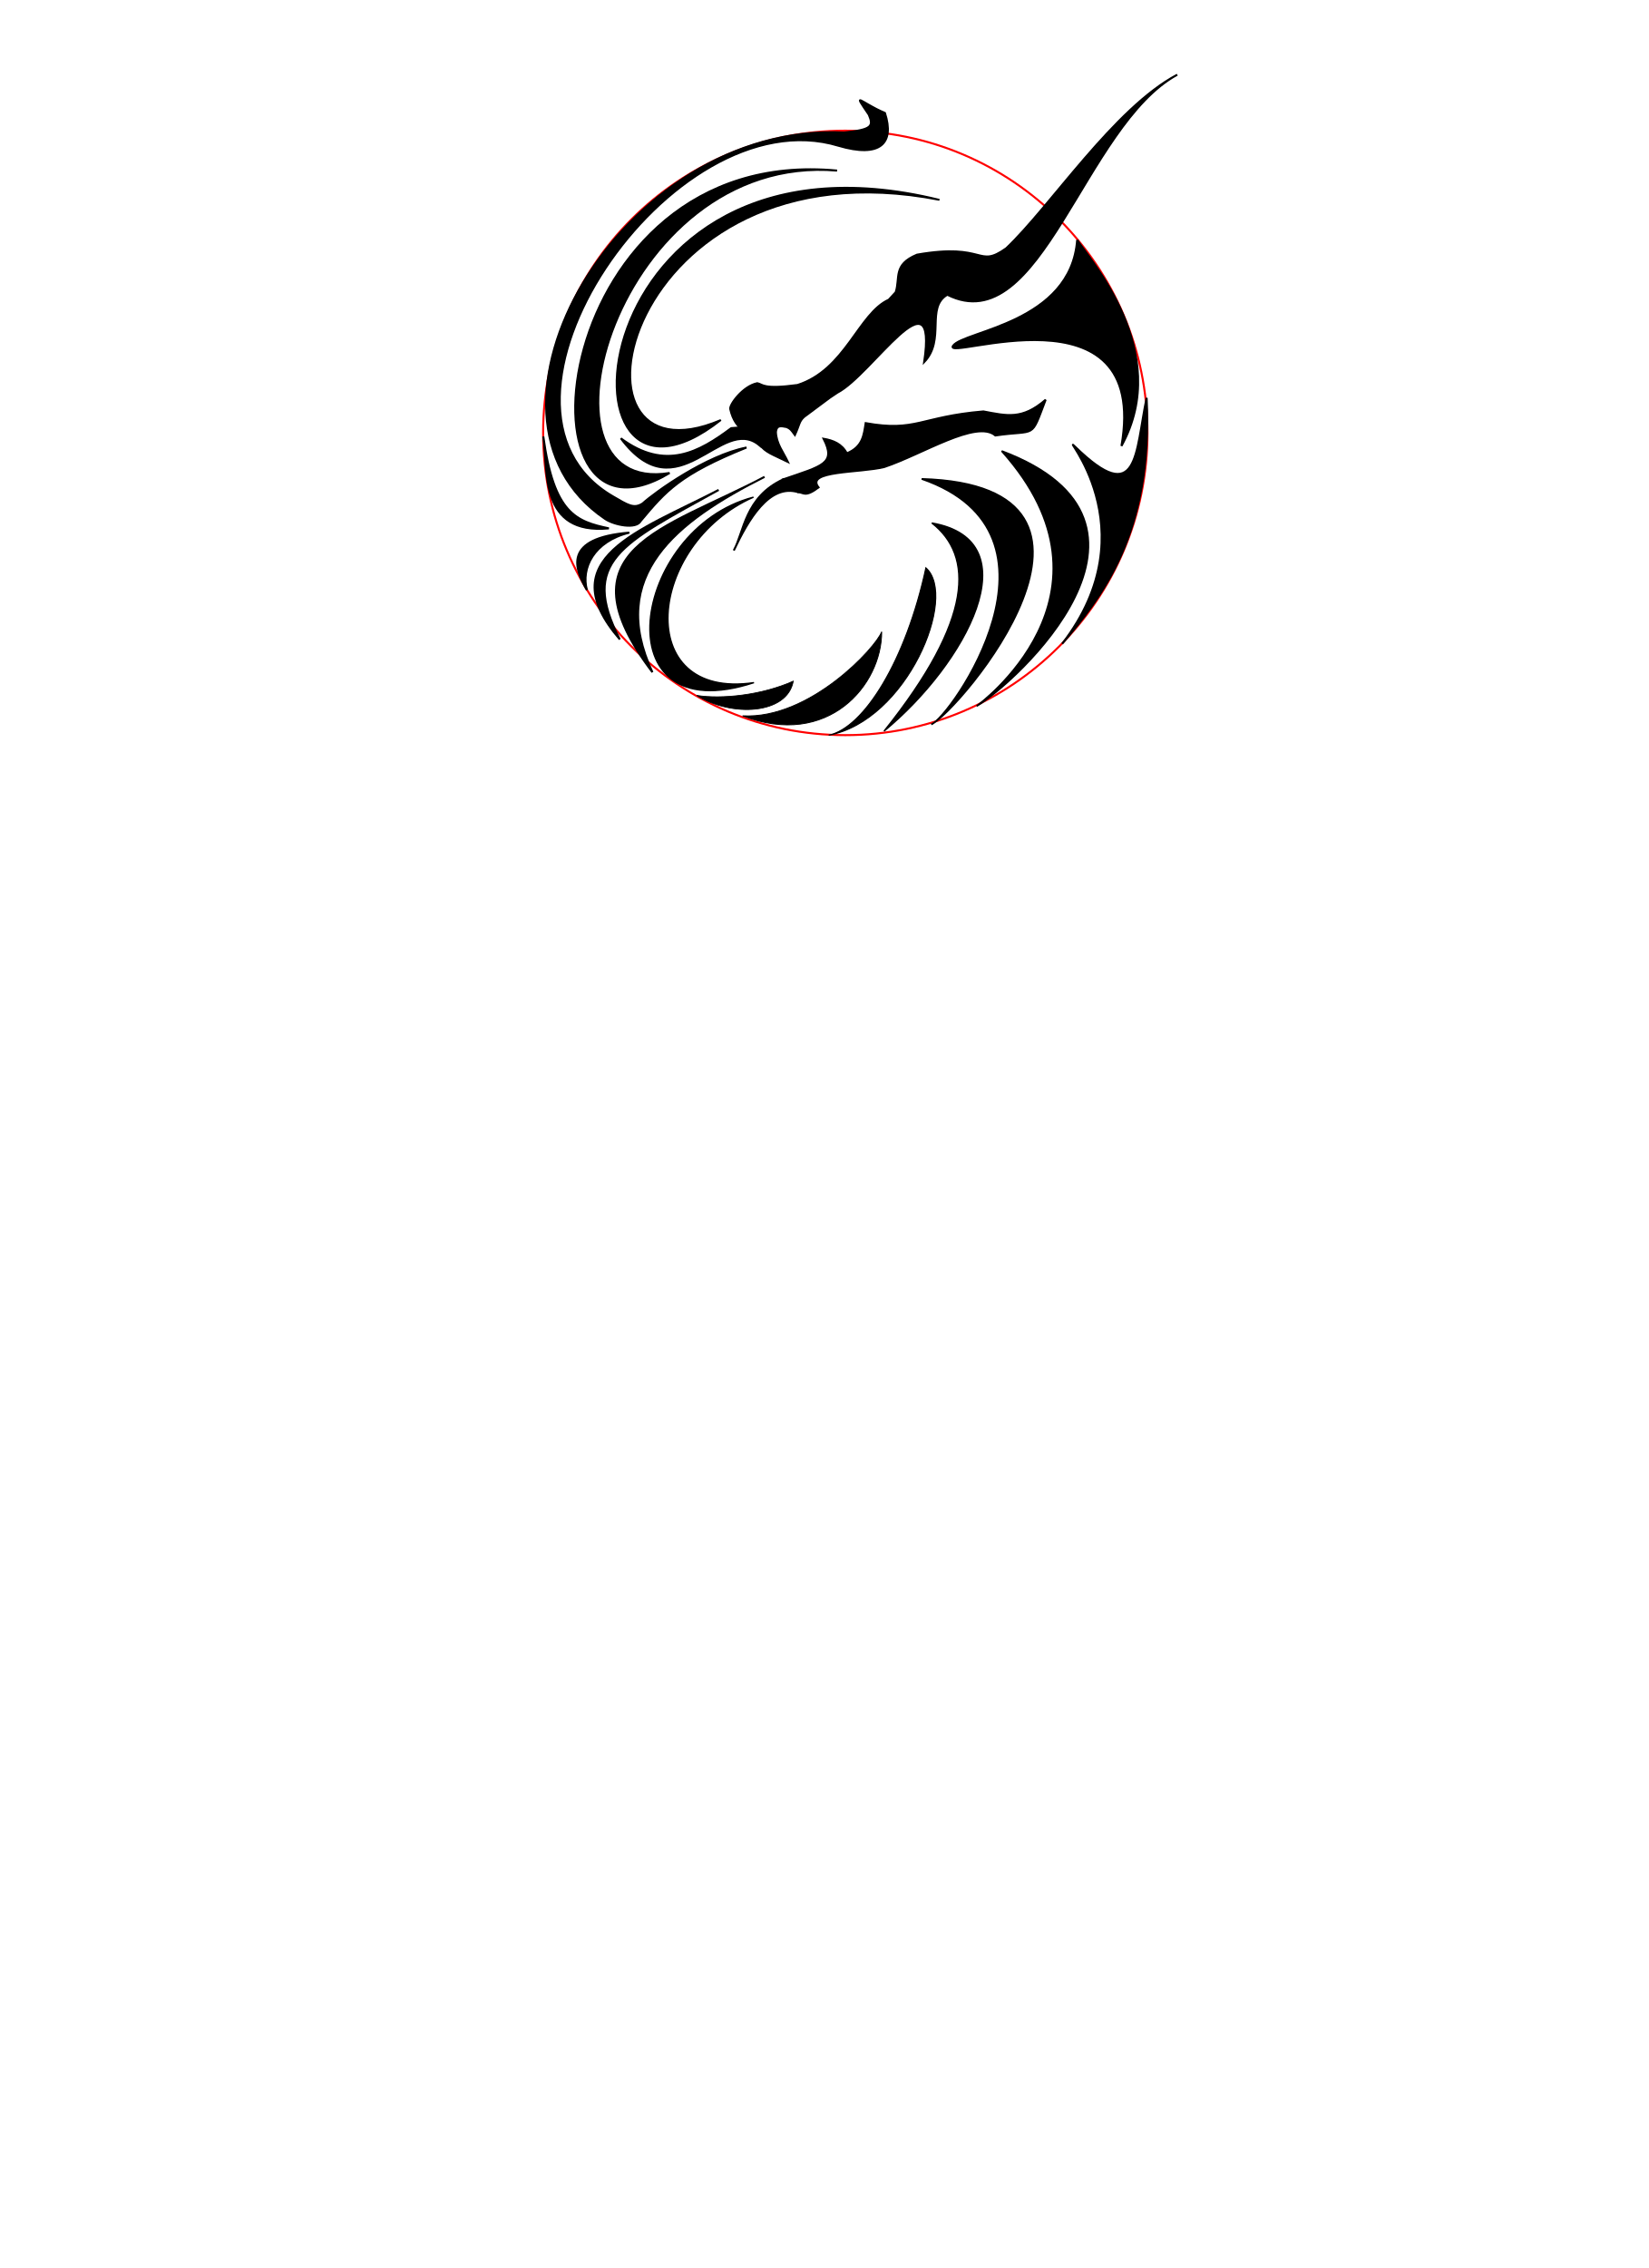
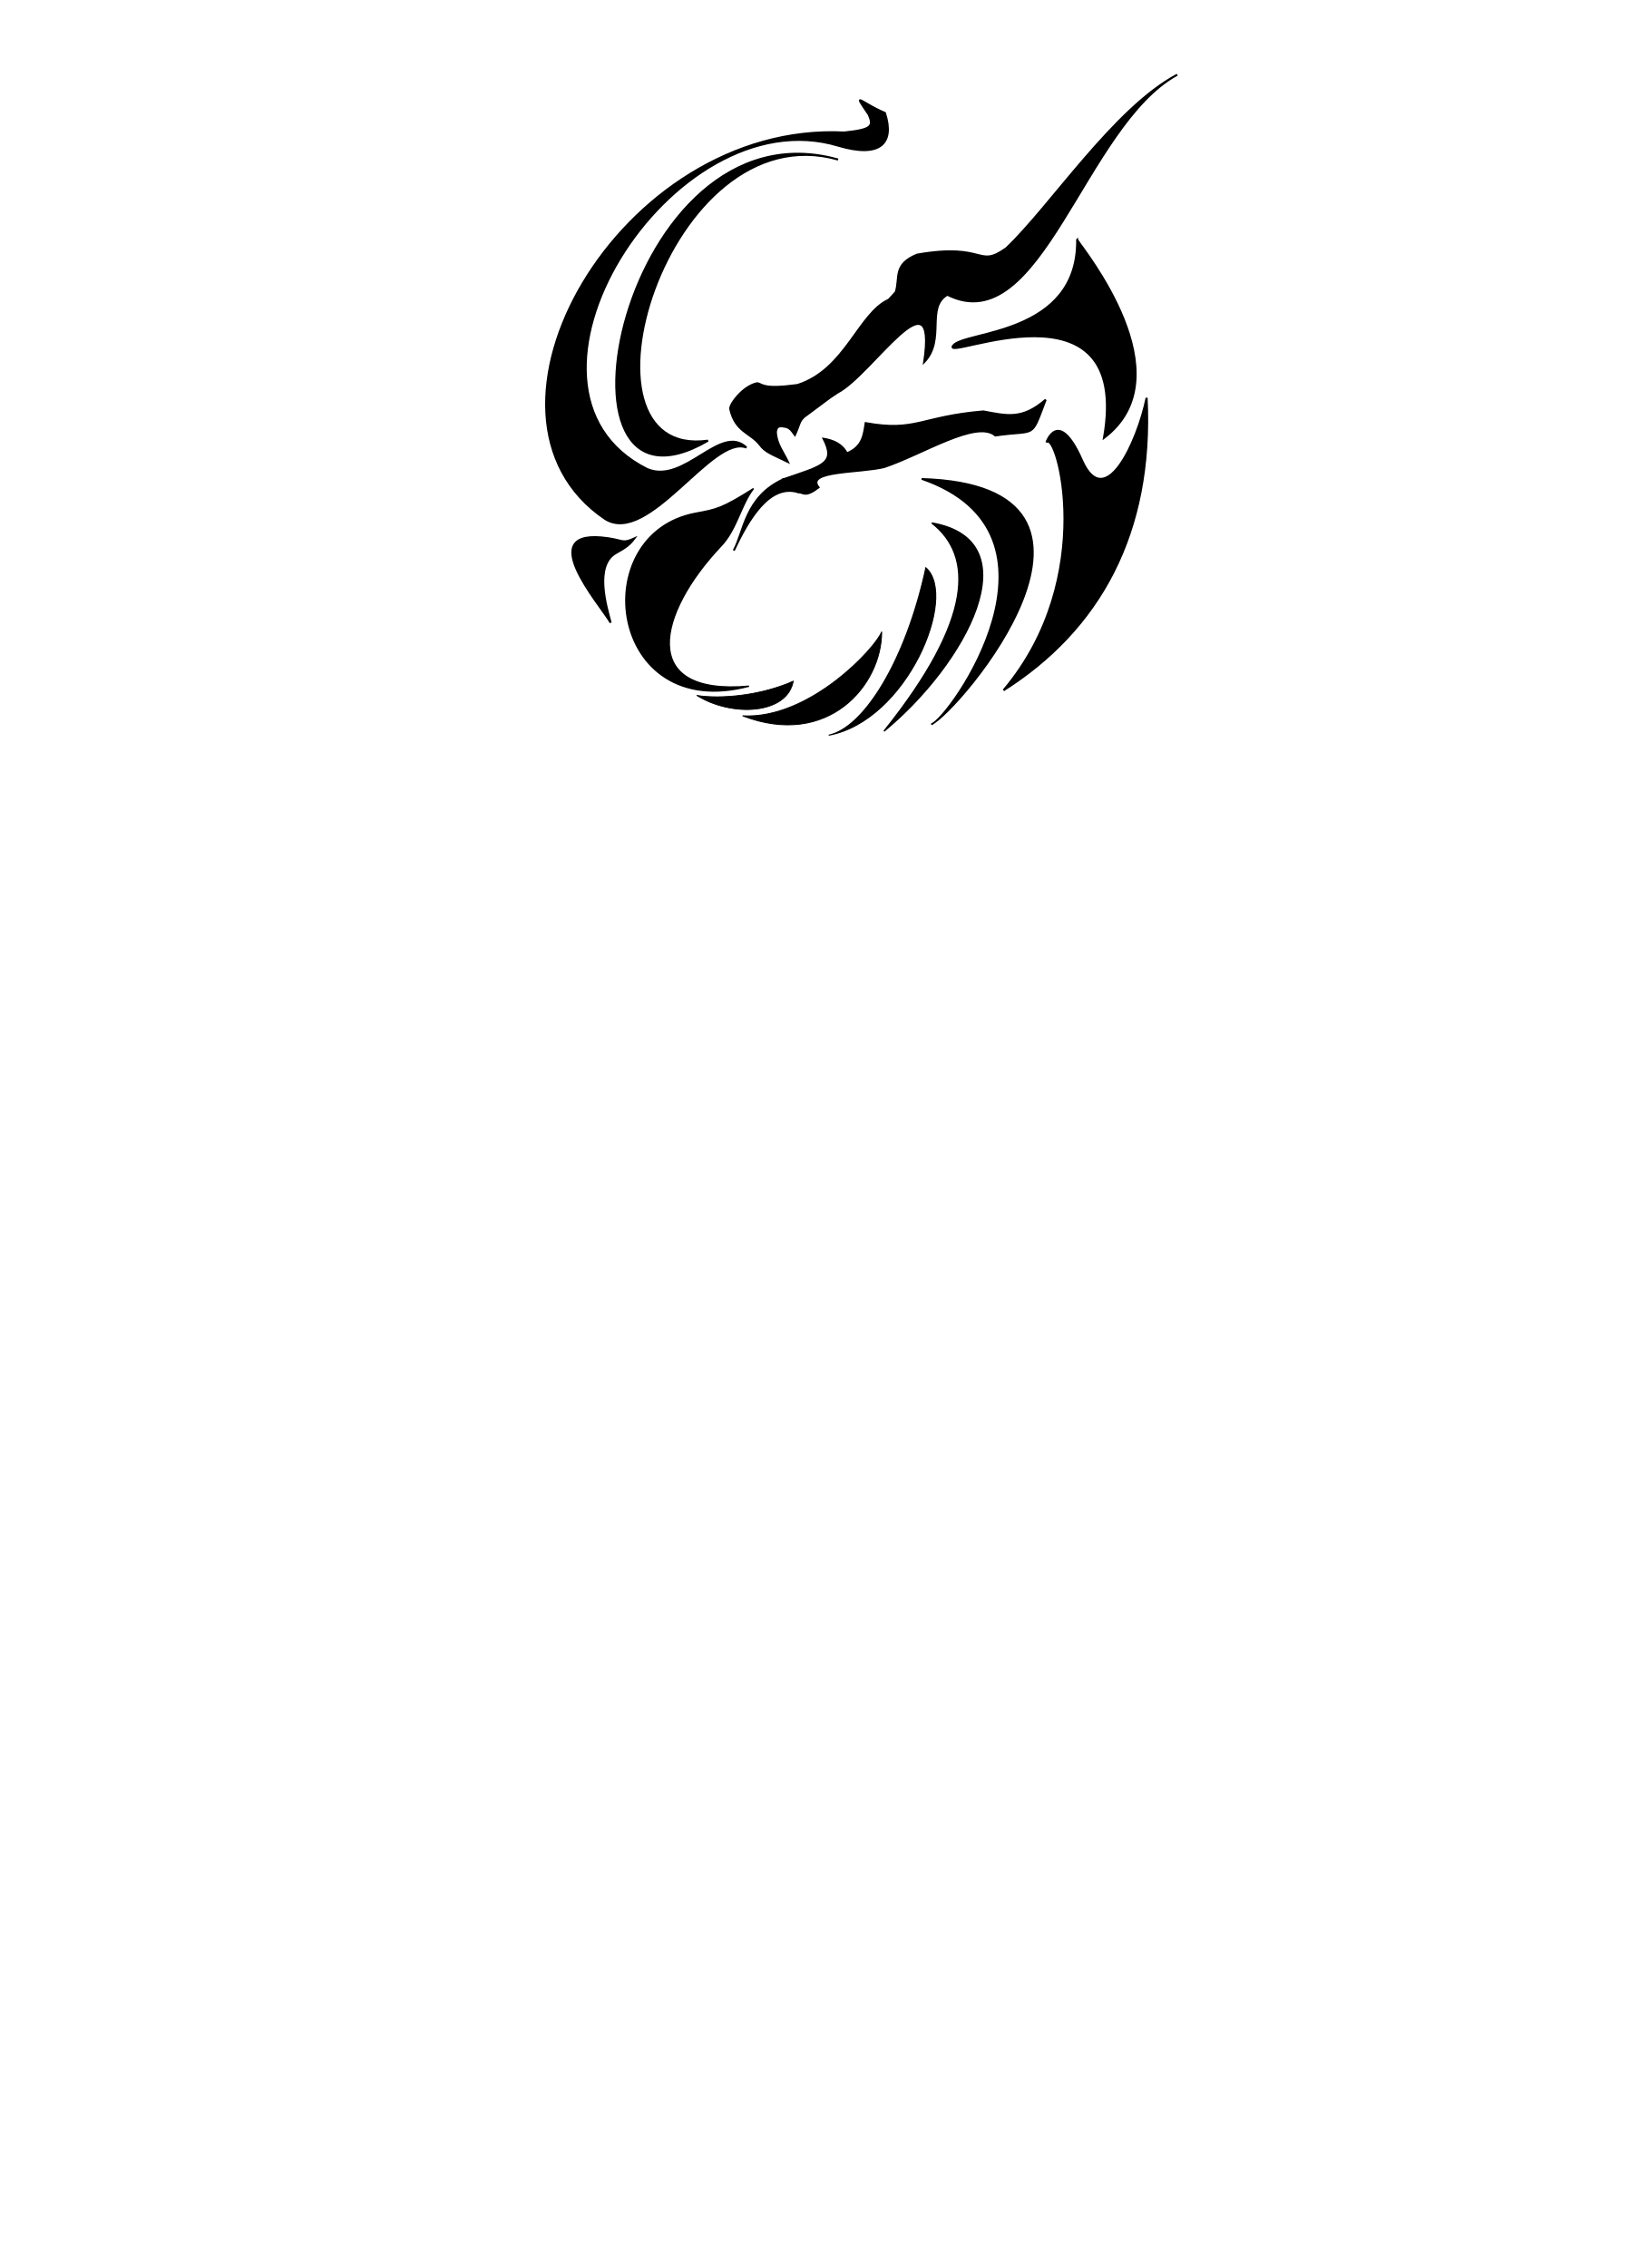
<svg xmlns="http://www.w3.org/2000/svg" version="1.1" id="svg2" xml:space="preserve" width="816" height="1122.56" viewBox="0 0 816 1122.56">
  <defs id="defs6" />
-   <g id="layer2" style="display:inline">
+   <g id="layer2" style="display:none">
    <circle id="path17" cx="418.459" cy="214.273" r="149.59" style="fill:none;fill-opacity:1;stroke:#ff0000;stroke-width:0.994;stroke-miterlimit:4;stroke-dasharray:none;stroke-opacity:1" />
  </g>
  <g id="layer1">
    <path style="fill:#000000;fill-opacity:1;stroke:#000000;stroke-width:1px;stroke-linecap:butt;stroke-linejoin:miter;stroke-opacity:1" d="m 361.502,202.453 c -0.491,-2.112 6.26,-11.359 13.378,-12.783 2.732,0.524 2.63,3.224 19.918,0.892 23.782,-7.576 30.164,-35.436 45.188,-42.215 l 3.419,-3.716 c 2.349,-7.141 -1.468,-13.589 10.554,-18.581 34.248,-6.01 29.715,7.092 44.134,-3.135 C 519.849,102.398 551.542,53.536 582.789,36.976 536.719,62.095 515.308,169.161 468.958,145.87 c -10.828,6.384 -0.817,22.224 -11.446,33.351 6.834,-46.498 -25.919,6.346 -42.958,15.107 l -3.702,2.477 -12.783,9.513 c -2.573,2.37 -2.108,3.606 -4.56,8.985 -1.893,-2.593 -2.211,-3.101 -4.062,-3.931 -2.864,-0.543 -4.944,-1.081 -5.351,2.378 0.161,5.843 3.723,10.069 5.946,14.864 -7.616,-3.736 -11.139,-4.696 -13.973,-8.621 -4.736,-5.954 -12.017,-6.228 -14.567,-17.54 z" id="path4573" />
    <path style="fill:#000000;fill-opacity:1;stroke:#000000;stroke-width:1px;stroke-linecap:butt;stroke-linejoin:miter;stroke-opacity:1" d="m 387.812,237.236 7.432,6.392 c 2.648,0.047 3.216,2.694 9.959,-2.378 -6.76,-8.467 20.432,-7.106 32.553,-10.108 18.948,-6.311 45.603,-23.613 54.998,-15.608 20.743,-3.017 17.25,2.26 24.891,-17.694 -11.589,10.052 -19.143,8.007 -30.837,5.802 -31.087,2.629 -33.281,10.295 -58.268,5.797 -0.924,5.741 -1.342,11.658 -9.325,14.955 -2.506,-4.723 -6.754,-6.397 -11.485,-7.226 6.208,12.288 -0.295,13.352 -19.918,20.067 z" id="path4591" />
-     <path style="fill:#000000;fill-opacity:1;stroke:#000000;stroke-width:1px;stroke-linecap:butt;stroke-linejoin:miter;stroke-opacity:1" d="m 533.249,118.736 c -3.055,41.221 -56.249,44.988 -61.439,52.409 -5.839,8.349 97.624,-32.156 83.364,49.582 25.735,-46.83 -16.387,-92.958 -21.925,-101.99 z" id="path4600-67" />
+     <path style="fill:#000000;fill-opacity:1;stroke:#000000;stroke-width:1px;stroke-linecap:butt;stroke-linejoin:miter;stroke-opacity:1" d="m 533.249,118.736 c 0.481,47.585 -56.249,44.988 -61.439,52.409 -5.839,8.349 88.978,-36.156 74.717,45.582 40.735,-30.83 -10.569,-93.554 -13.279,-97.99 z" id="path4600-67" />
  </g>
  <g id="layer3">
-     <path style="fill:#000000;fill-opacity:1;stroke:#000000;stroke-width:1px;stroke-linecap:butt;stroke-linejoin:miter;stroke-opacity:1" d="m 372.5,211.07 -10.511,0.841 c -15.832,11.786 -32.569,21.396 -54.656,5.045 28.367,37.811 49.611,-12.192 68.53,3.363 z" id="path4594" />
    <path style="fill:#000000;fill-opacity:1;stroke:#000000;stroke-width:1px;stroke-linecap:butt;stroke-linejoin:miter;stroke-opacity:1" d="m 363.251,272.453 c 5.116,-9.16 5.474,-26.436 24.562,-35.217 l 7.432,6.392 c -14.472,-4.477 -24.871,13.777 -31.994,28.825 z" id="path4596" />
-     <path style="fill:#000000;fill-opacity:1;stroke:#000000;stroke-width:1px;stroke-linecap:butt;stroke-linejoin:miter;stroke-opacity:1" d="m 369.51,221.523 c -33.097,13.365 -39.912,21.541 -52.322,36.332 -2.226,4.25 -13.195,2 -17.658,-1.023 -75.683,-51.254 7.343,-196.739 118.376,-191.242 13.721,-1.424 14.661,-3.077 12.192,-8.818 -8.226,-12.198 -4.563,-6.22 7.988,-0.841 4.838,14.987 -2.22,22.346 -23.014,16.201 -82.829,-25.135 -187.725,129.343 -111.682,173.534 7.378,4.287 10.374,6.37 14.763,3.506 6.279,-5.712 31.651,-23.854 51.355,-27.649 z" id="path4598" />
-     <path style="fill:#000000;fill-opacity:1;stroke:#000000;stroke-width:1px;stroke-linecap:butt;stroke-linejoin:miter;stroke-opacity:1" d="M 414.401,84.432 C 270.422,70.741 251.915,282.349 331.481,234.11 258.448,246.221 304.841,75.062 414.401,84.432 Z" id="path4602" />
-     <path style="fill:#000000;fill-opacity:1;stroke:#000000;stroke-width:1px;stroke-linecap:butt;stroke-linejoin:miter;stroke-opacity:1" d="m 378.471,236.019 c -50.001,26.383 -101.843,35.612 -55.497,96.699 -22.319,-47.754 11.497,-74.518 55.497,-96.699 z" id="path4602-3" />
-     <path style="fill:#000000;fill-opacity:1;stroke:#000000;stroke-width:1px;stroke-linecap:butt;stroke-linejoin:miter;stroke-opacity:1" d="m 355.763,242.488 c -39.261,20.354 -83.521,33.907 -48.947,73.972 -19.797,-38.505 0.527,-47.195 48.947,-73.972 z" id="path4602-3-6" />
-     <path style="fill:#000000;fill-opacity:1;stroke:#000000;stroke-width:0.664px;stroke-linecap:butt;stroke-linejoin:miter;stroke-opacity:1" d="m 373.016,246.063 c -60.762,15.833 -75.727,116.809 0.243,91.805 -60.404,8.921 -53.016,-68.451 -0.243,-91.805 z" id="path4602-2" />
-     <path style="fill:#000000;fill-opacity:1;stroke:#000000;stroke-width:1px;stroke-linecap:butt;stroke-linejoin:miter;stroke-opacity:1" d="m 268.951,216.009 c 5.252,38.374 16.382,42.071 32.462,45.513 -34.69,3.247 -30.028,-28.557 -32.462,-45.513 z" id="path4755" />
-     <path style="fill:#000000;fill-opacity:1;stroke:#000000;stroke-width:1px;stroke-linecap:butt;stroke-linejoin:miter;stroke-opacity:1" d="m 311.556,263.627 c -17.713,4.374 -23.962,17.666 -21.012,28.441 -6.131,-10.662 -12.066,-25.694 21.012,-28.441 z" id="path4757" />
-     <path style="fill:#000000;fill-opacity:1;stroke:#000000;stroke-width:0.923px;stroke-linecap:butt;stroke-linejoin:miter;stroke-opacity:1" d="M 465.073,98.919 C 283.613,54.307 270.475,276.062 356.844,207.891 271.979,244.169 307.204,68.13 465.073,98.919 Z" id="path4602-9" />
+     <path style="fill:#000000;fill-opacity:1;stroke:#000000;stroke-width:1px;stroke-linecap:butt;stroke-linejoin:miter;stroke-opacity:1" d="m 369.51,221.523 c -16.749,-6.72 -48.547,48.947 -69.979,35.309 -75.683,-51.254 7.343,-196.739 118.376,-191.242 13.721,-1.424 14.661,-3.077 12.192,-8.818 -8.226,-12.198 -4.563,-6.22 7.988,-0.841 4.838,14.987 -2.22,22.346 -23.014,16.201 C 332.244,46.998 241.166,192.572 320.392,232.167 c 18.465,7.859 36.351,-22.806 49.118,-10.643 z" id="path4598" />
+     <path style="fill:#000000;fill-opacity:1;stroke:#000000;stroke-width:1px;stroke-linecap:butt;stroke-linejoin:miter;stroke-opacity:1" d="M 414.911,78.967 C 307.453,48.832 265.258,267.763 350.481,218.11 278.862,228.099 329.837,54.773 414.911,78.967 Z" id="path4602" />
+     <path style="fill:#000000;fill-opacity:1;stroke:#000000;stroke-width:0.664px;stroke-linecap:butt;stroke-linejoin:miter;stroke-opacity:1" d="m 373.016,241.82 c -15.546,9.815 -18.364,10.315 -28.542,12.19 -54.912,10.117 -43.44,104.131 26.31,85.626 -55.438,4.98 -45.169,-36.364 -13.795,-69.438 7.795,-8.217 9.745,-20.236 16.027,-28.377 z" id="path4602-2" />
+     <path style="fill:#000000;fill-opacity:1;stroke:#000000;stroke-width:1px;stroke-linecap:butt;stroke-linejoin:miter;stroke-opacity:1" d="m 314.046,266.504 c -2.898,3.899 -5.723,5.227 -9.273,7.294 -10.602,6.173 -4.733,26.163 -2.479,34.396 -5.268,-9.162 -39.066,-47.277 -1.36,-41.798 7.999,1.162 7.154,2.791 13.112,0.108 z" id="path4757" />
  </g>
  <g id="layer4">
-     <path style="fill:#000000;fill-opacity:1;stroke:#000000;stroke-width:1px;stroke-linecap:butt;stroke-linejoin:miter;stroke-opacity:1" d="m 567.631,196.914 c -5.694,27.197 -3.863,54.999 -35.439,24.159 -8.485,-8.288 38.162,39.997 -6.386,97.582 19.235,-22.83 45.113,-54.458 41.825,-121.74 z" id="path4600" />
+     <path style="fill:#000000;fill-opacity:1;stroke:#000000;stroke-width:1px;stroke-linecap:butt;stroke-linejoin:miter;stroke-opacity:1" d="m 567.631,196.914 c -4.582,21.886 -20.517,56.915 -32.035,30.882 -11.642,-26.313 -17.546,-8.844 -17.546,-8.844 4.723,-6.722 26.141,66.514 -21.235,122.684 47.166,-29.901 74.104,-77.439 70.816,-144.721 z" id="path4600" />
    <path style="fill:#000000;fill-opacity:1;stroke:#000000;stroke-width:0.852px;stroke-linecap:butt;stroke-linejoin:miter;stroke-opacity:1" d="m 456.276,237.04 c 78.679,27.232 13.712,118.528 4.74,121.5 13.214,-5.998 109.066,-118.129 -4.74,-121.5 z" id="path4600-6" />
    <path style="fill:#000000;fill-opacity:1;stroke:#000000;stroke-width:0.673px;stroke-linecap:butt;stroke-linejoin:miter;stroke-opacity:1" d="m 461.299,258.859 c 20.605,16.094 20.976,47.315 -23.678,103.036 40.426,-33.328 73.592,-94.323 23.678,-103.036 z" id="path4600-6-7" />
    <path style="fill:#000000;fill-opacity:1;stroke:#000000;stroke-width:0.523px;stroke-linecap:butt;stroke-linejoin:miter;stroke-opacity:1" d="m 458.349,281.028 c -9.863,45.828 -30.665,79.21 -48.1,82.867 38.633,-7.097 64.211,-68.625 48.1,-82.867 z" id="path4600-6-7-5" />
    <path style="fill:#000000;fill-opacity:1;stroke:#000000;stroke-width:0.448px;stroke-linecap:butt;stroke-linejoin:miter;stroke-opacity:1" d="m 436.475,312.679 c -2.85,7.795 -35.654,43.469 -68.865,41.62 42.317,16.323 68.946,-15.254 68.865,-41.62 z" id="path4600-6-7-5-3" />
    <path style="fill:#000000;fill-opacity:1;stroke:#000000;stroke-width:0.364px;stroke-linecap:butt;stroke-linejoin:miter;stroke-opacity:1" d="m 392.731,337.108 c -15.823,7.074 -35.7,9.006 -47.869,7.069 17.245,10.883 44.912,9.568 47.869,-7.069 z" id="path4600-6-7-5-3-5" />
-     <path style="fill:#000000;fill-opacity:1;stroke:#000000;stroke-width:0.852px;stroke-linecap:butt;stroke-linejoin:miter;stroke-opacity:1" d="m 495.897,223.244 c 64.029,71.439 -12.409,126.236 -12.409,126.236 18.678,-10.965 106.846,-90.685 12.409,-126.236 z" id="path4600-6-3" />
  </g>
</svg>
